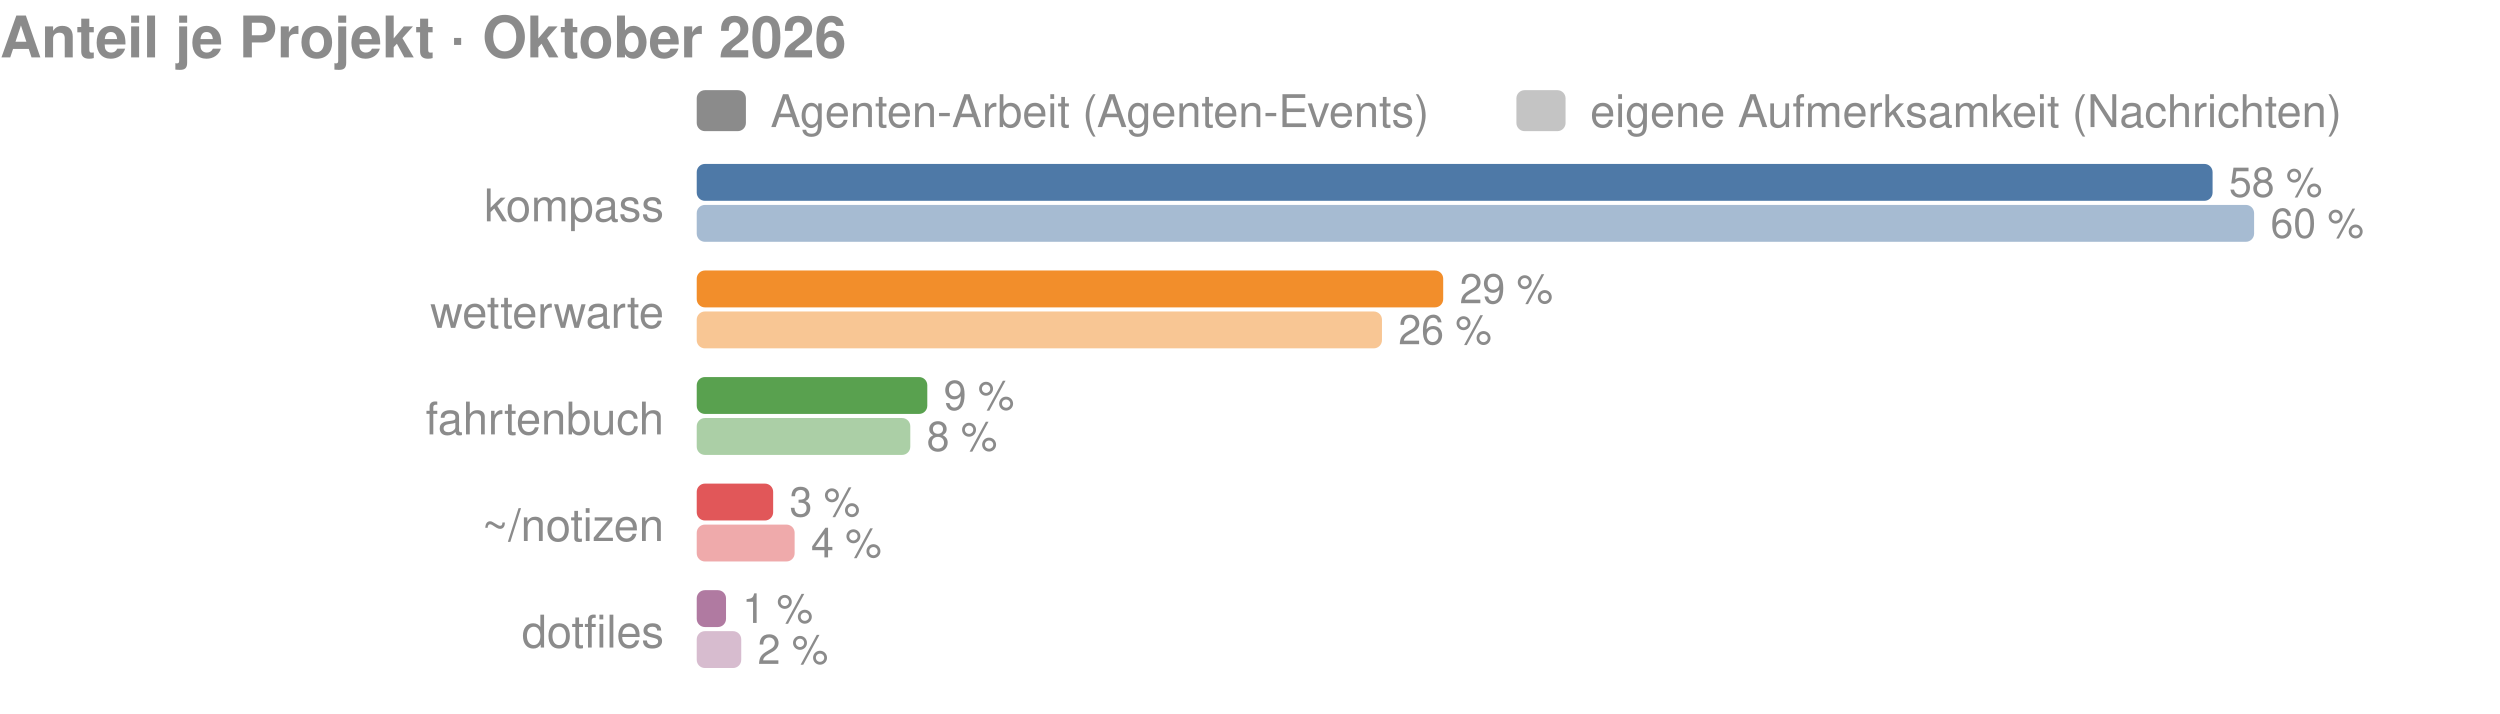
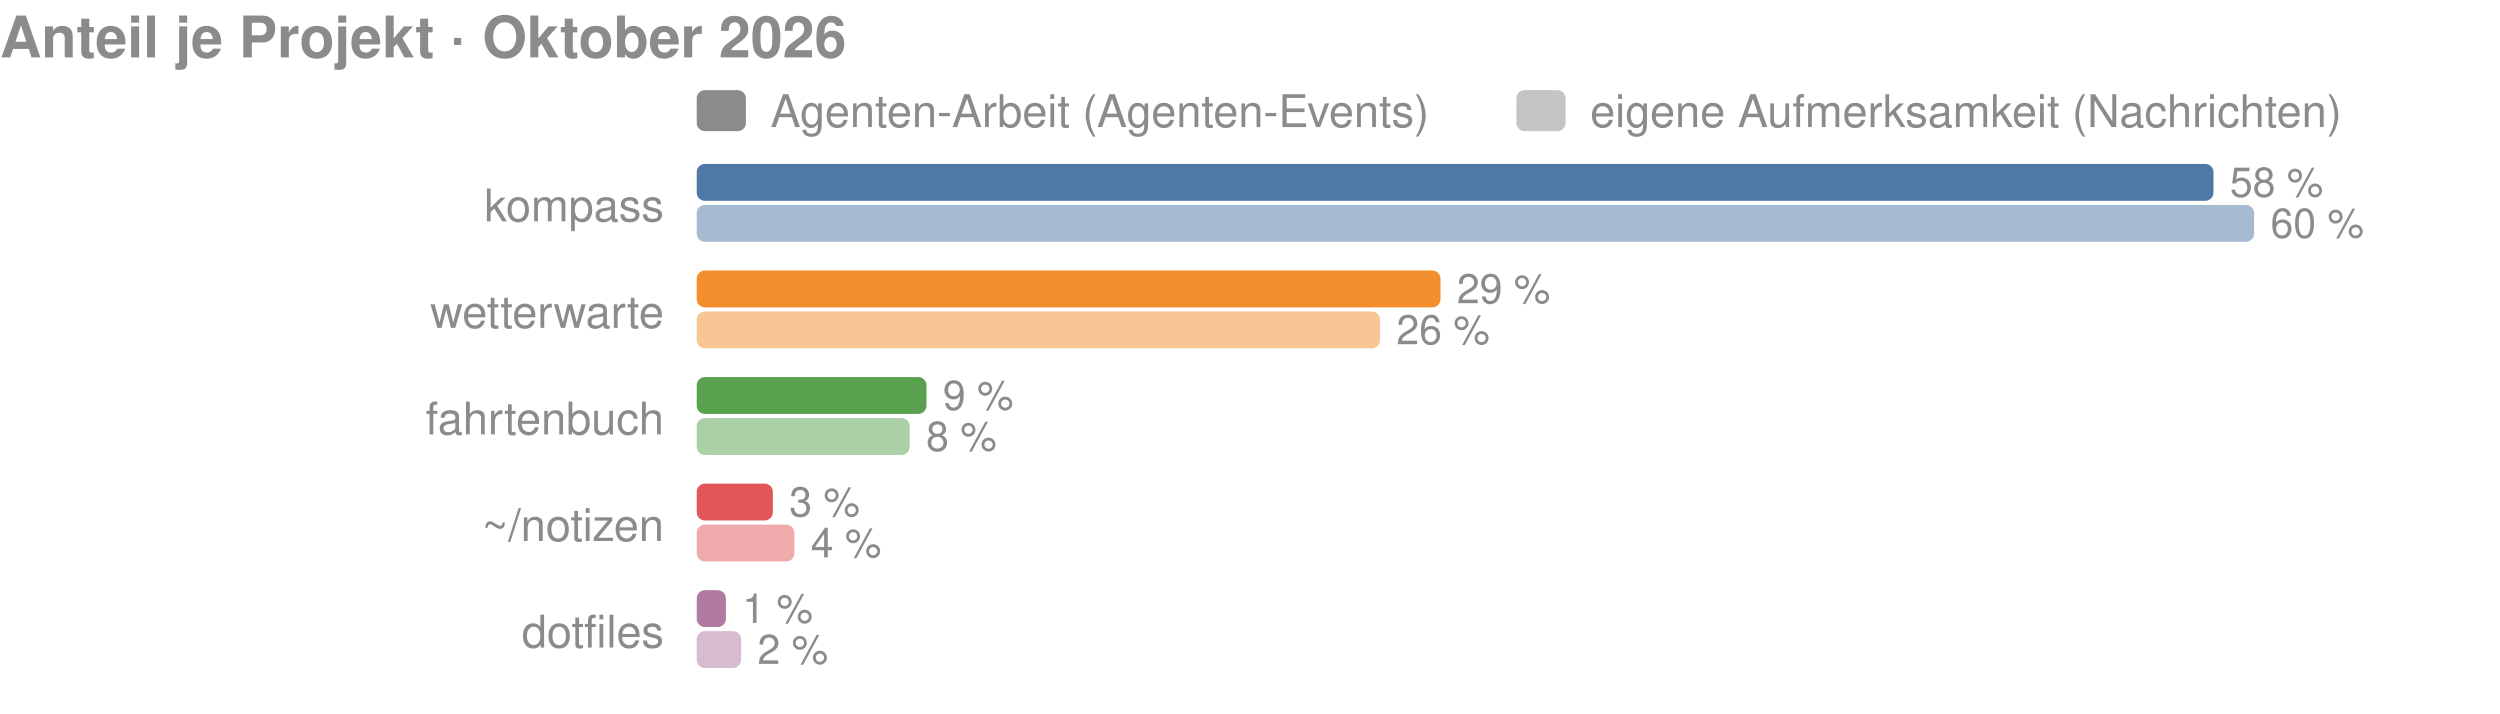
<svg xmlns="http://www.w3.org/2000/svg" width="610" height="174" viewBox="0 0 610 174" font-family="-apple-system, 'Segoe UI', Helvetica, Arial, sans-serif">
  <text x="0" y="14" font-size="14" font-weight="600" fill="#8b8b8b">Anteil je Projekt · Oktober 2026</text>
  <rect x="170" y="22" width="12" height="10" rx="2" fill="#8b8b8b" />
  <text x="188" y="31" font-size="11" fill="#8b8b8b">Agenten-Arbeit (Agenten-Events)</text>
  <rect x="370" y="22" width="12" height="10" rx="2" fill="#8b8b8b" fill-opacity="0.5" />
  <text x="388" y="31" font-size="11" fill="#8b8b8b">eigene Aufmerksamkeit (Nachrichten)</text>
  <text x="162" y="54" font-size="11" text-anchor="end" fill="#8b8b8b">kompass</text>
-   <rect x="170" y="40" width="369.87" height="9" rx="2" fill="#4e79a7" />
-   <text x="543.87" y="48" font-size="10" fill="#8b8b8b">58 %</text>
+   <rect x="170" y="40" width="370.09" height="9" rx="2" fill="#4e79a7" />
+   <text x="544.09" y="48" font-size="10" fill="#8b8b8b">58 %</text>
  <rect x="170" y="50" width="380" height="9" rx="2" fill="#4e79a7" fill-opacity="0.5" />
  <text x="554" y="58" font-size="10" fill="#8b8b8b">60 %</text>
  <text x="162" y="80" font-size="11" text-anchor="end" fill="#8b8b8b">wetterwarte</text>
-   <rect x="170" y="66" width="182.14" height="9" rx="2" fill="#f28e2b" />
-   <text x="356.14" y="74" font-size="10" fill="#8b8b8b">29 %</text>
-   <rect x="170" y="76" width="167.2" height="9" rx="2" fill="#f28e2b" fill-opacity="0.5" />
-   <text x="341.2" y="84" font-size="10" fill="#8b8b8b">26 %</text>
+   <rect x="170" y="66" width="181.48" height="9" rx="2" fill="#f28e2b" />
+   <text x="355.48" y="74" font-size="10" fill="#8b8b8b">29 %</text>
+   <rect x="170" y="76" width="166.72" height="9" rx="2" fill="#f28e2b" fill-opacity="0.5" />
+   <text x="340.72" y="84" font-size="10" fill="#8b8b8b">26 %</text>
  <text x="162" y="106" font-size="11" text-anchor="end" fill="#8b8b8b">fahrtenbuch</text>
-   <rect x="170" y="92" width="56.26" height="9" rx="2" fill="#59a14f" />
-   <text x="230.26" y="100" font-size="10" fill="#8b8b8b">9 %</text>
-   <rect x="170" y="102" width="52.11" height="9" rx="2" fill="#59a14f" fill-opacity="0.5" />
-   <text x="226.11" y="110" font-size="10" fill="#8b8b8b">8 %</text>
+   <rect x="170" y="92" width="56.06" height="9" rx="2" fill="#59a14f" />
+   <text x="230.06" y="100" font-size="10" fill="#8b8b8b">9 %</text>
+   <rect x="170" y="102" width="51.97" height="9" rx="2" fill="#59a14f" fill-opacity="0.5" />
+   <text x="225.97" y="110" font-size="10" fill="#8b8b8b">8 %</text>
  <text x="162" y="132" font-size="11" text-anchor="end" fill="#8b8b8b">~/notizen</text>
-   <rect x="170" y="118" width="18.65" height="9" rx="2" fill="#e15759" />
-   <text x="192.65" y="126" font-size="10" fill="#8b8b8b">3 %</text>
-   <rect x="170" y="128" width="23.89" height="9" rx="2" fill="#e15759" fill-opacity="0.5" />
-   <text x="197.89" y="136" font-size="10" fill="#8b8b8b">4 %</text>
+   <rect x="170" y="118" width="18.58" height="9" rx="2" fill="#e15759" />
+   <text x="192.58" y="126" font-size="10" fill="#8b8b8b">3 %</text>
+   <rect x="170" y="128" width="23.82" height="9" rx="2" fill="#e15759" fill-opacity="0.5" />
+   <text x="197.82" y="136" font-size="10" fill="#8b8b8b">4 %</text>
  <text x="162" y="158" font-size="11" text-anchor="end" fill="#8b8b8b">dotfiles</text>
-   <rect x="170" y="144" width="7.15" height="9" rx="2" fill="#b07aa1" />
-   <text x="181.15" y="152" font-size="10" fill="#8b8b8b">1 %</text>
-   <rect x="170" y="154" width="10.86" height="9" rx="2" fill="#b07aa1" fill-opacity="0.5" />
-   <text x="184.86" y="162" font-size="10" fill="#8b8b8b">2 %</text>
+   <rect x="170" y="144" width="7.12" height="9" rx="2" fill="#b07aa1" />
+   <text x="181.12" y="152" font-size="10" fill="#8b8b8b">1 %</text>
+   <rect x="170" y="154" width="10.83" height="9" rx="2" fill="#b07aa1" fill-opacity="0.5" />
+   <text x="184.83" y="162" font-size="10" fill="#8b8b8b">2 %</text>
</svg>
